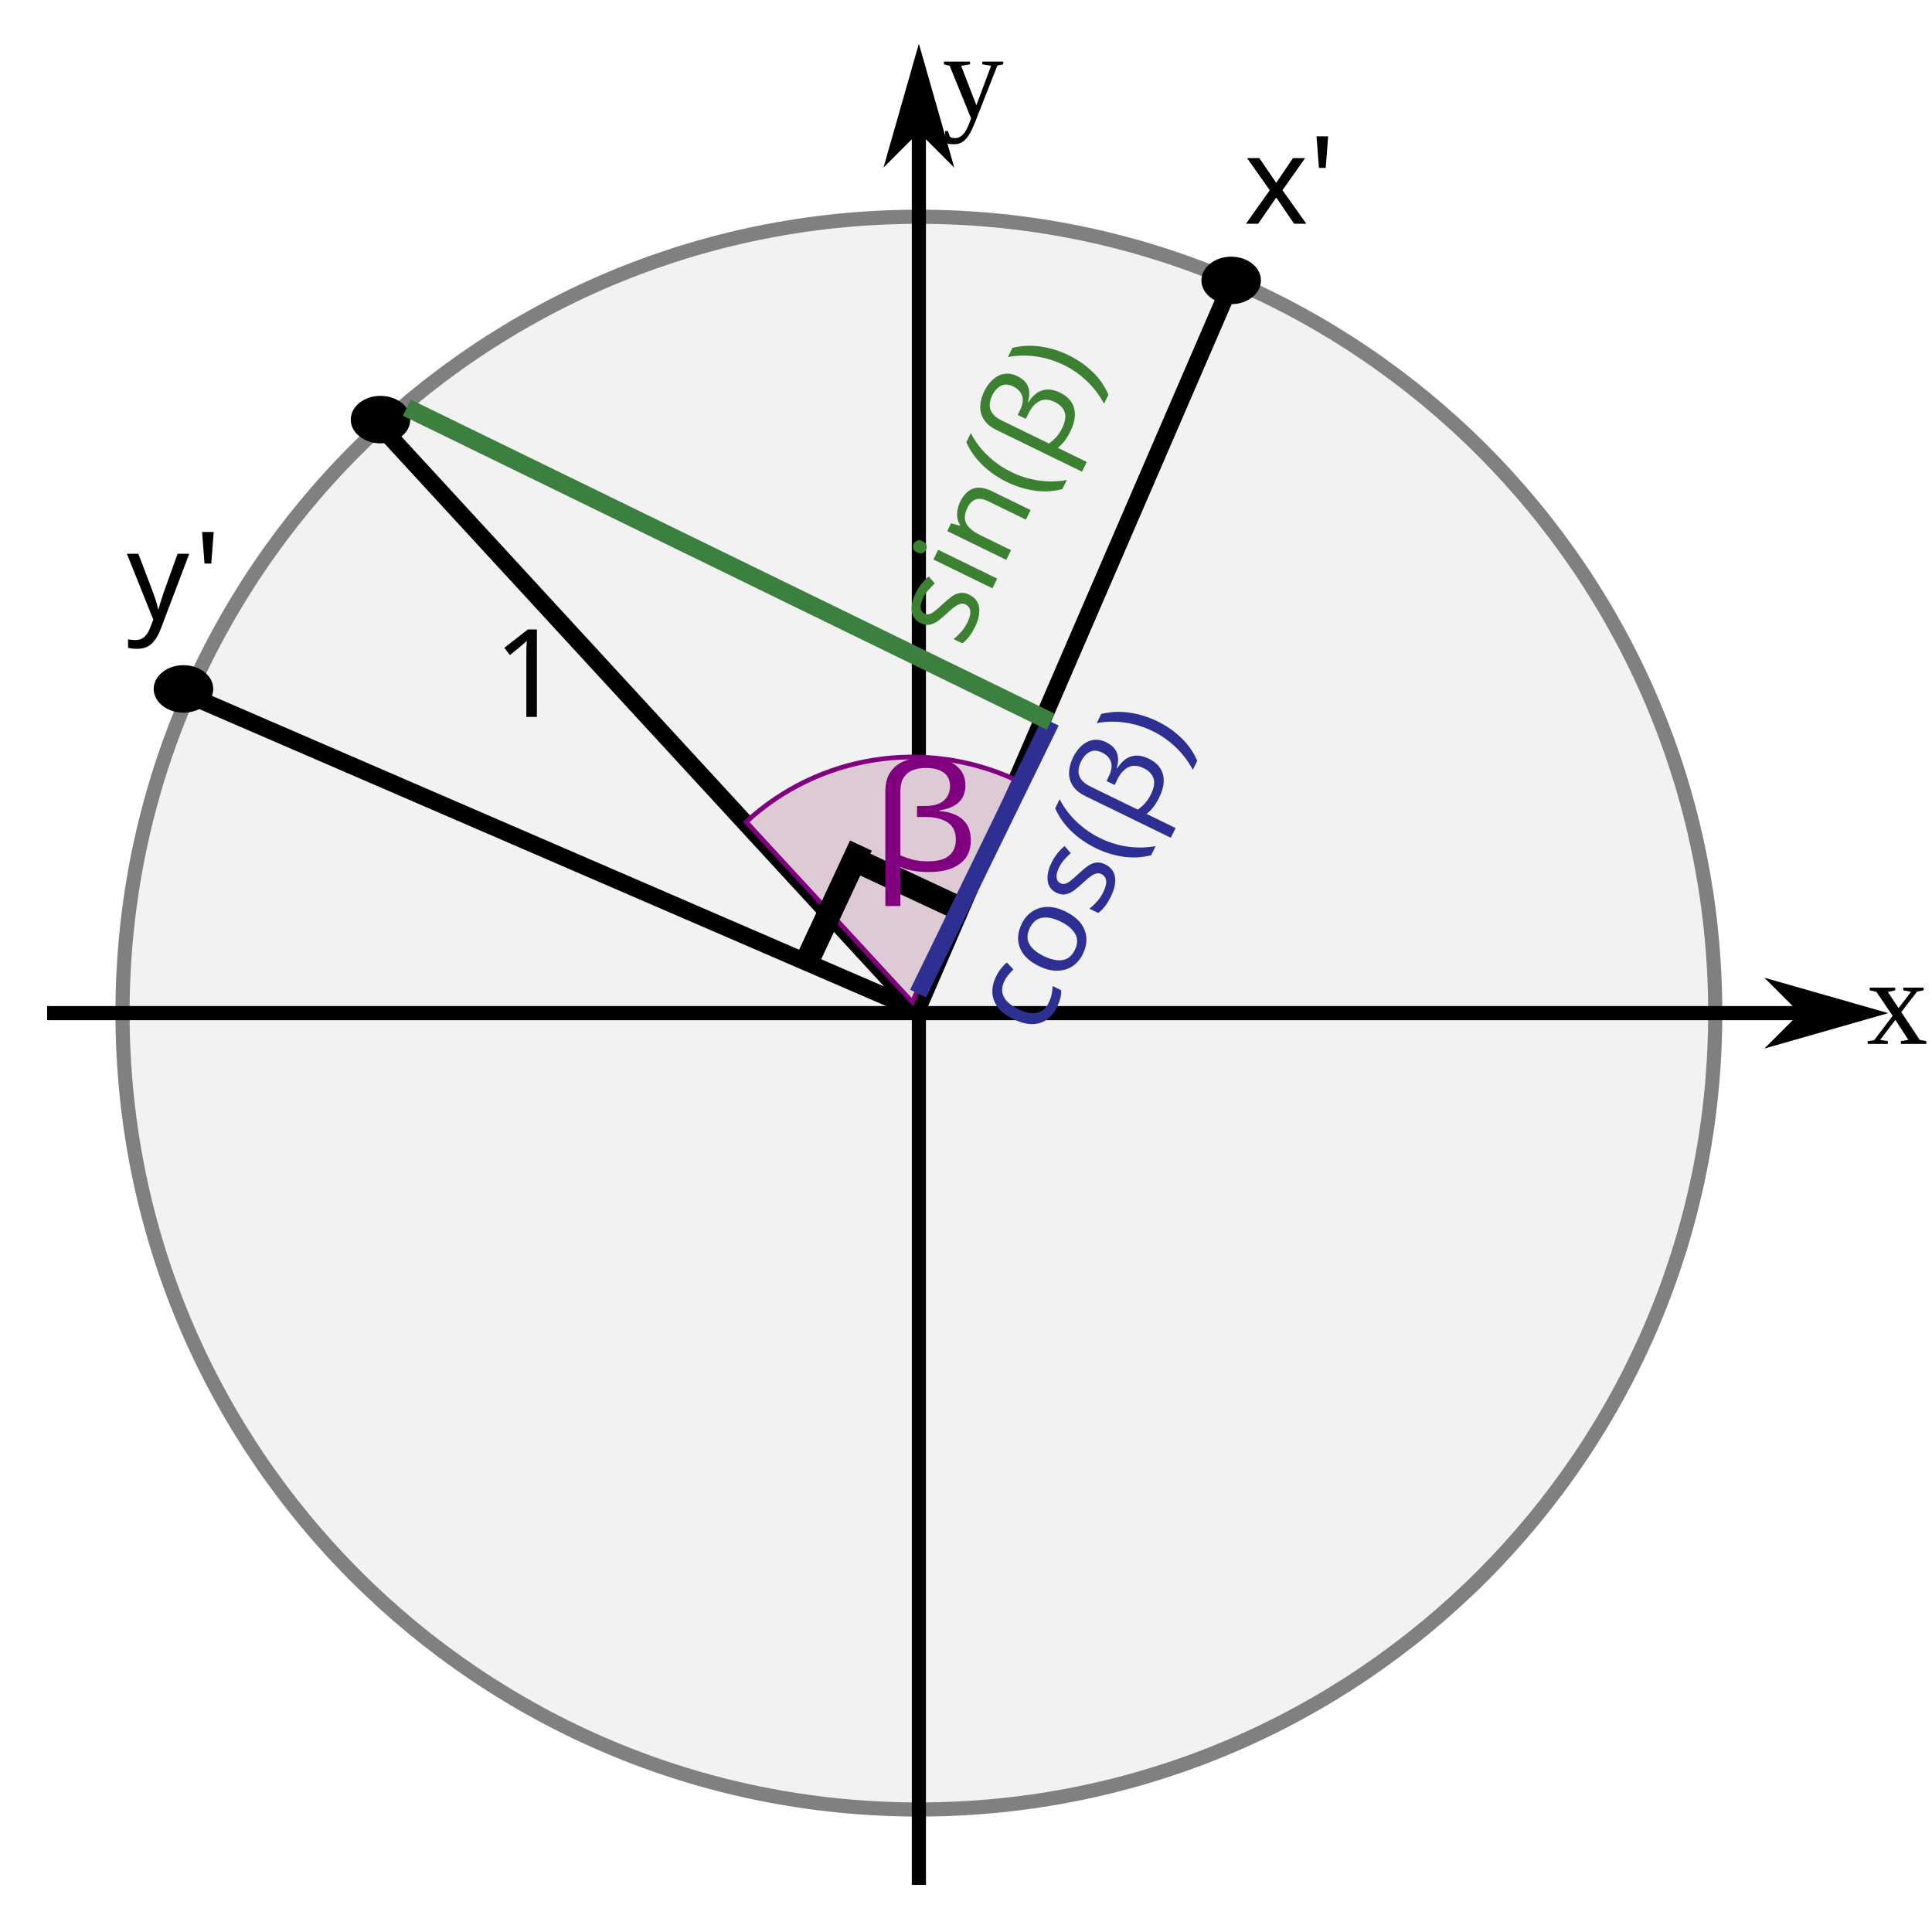
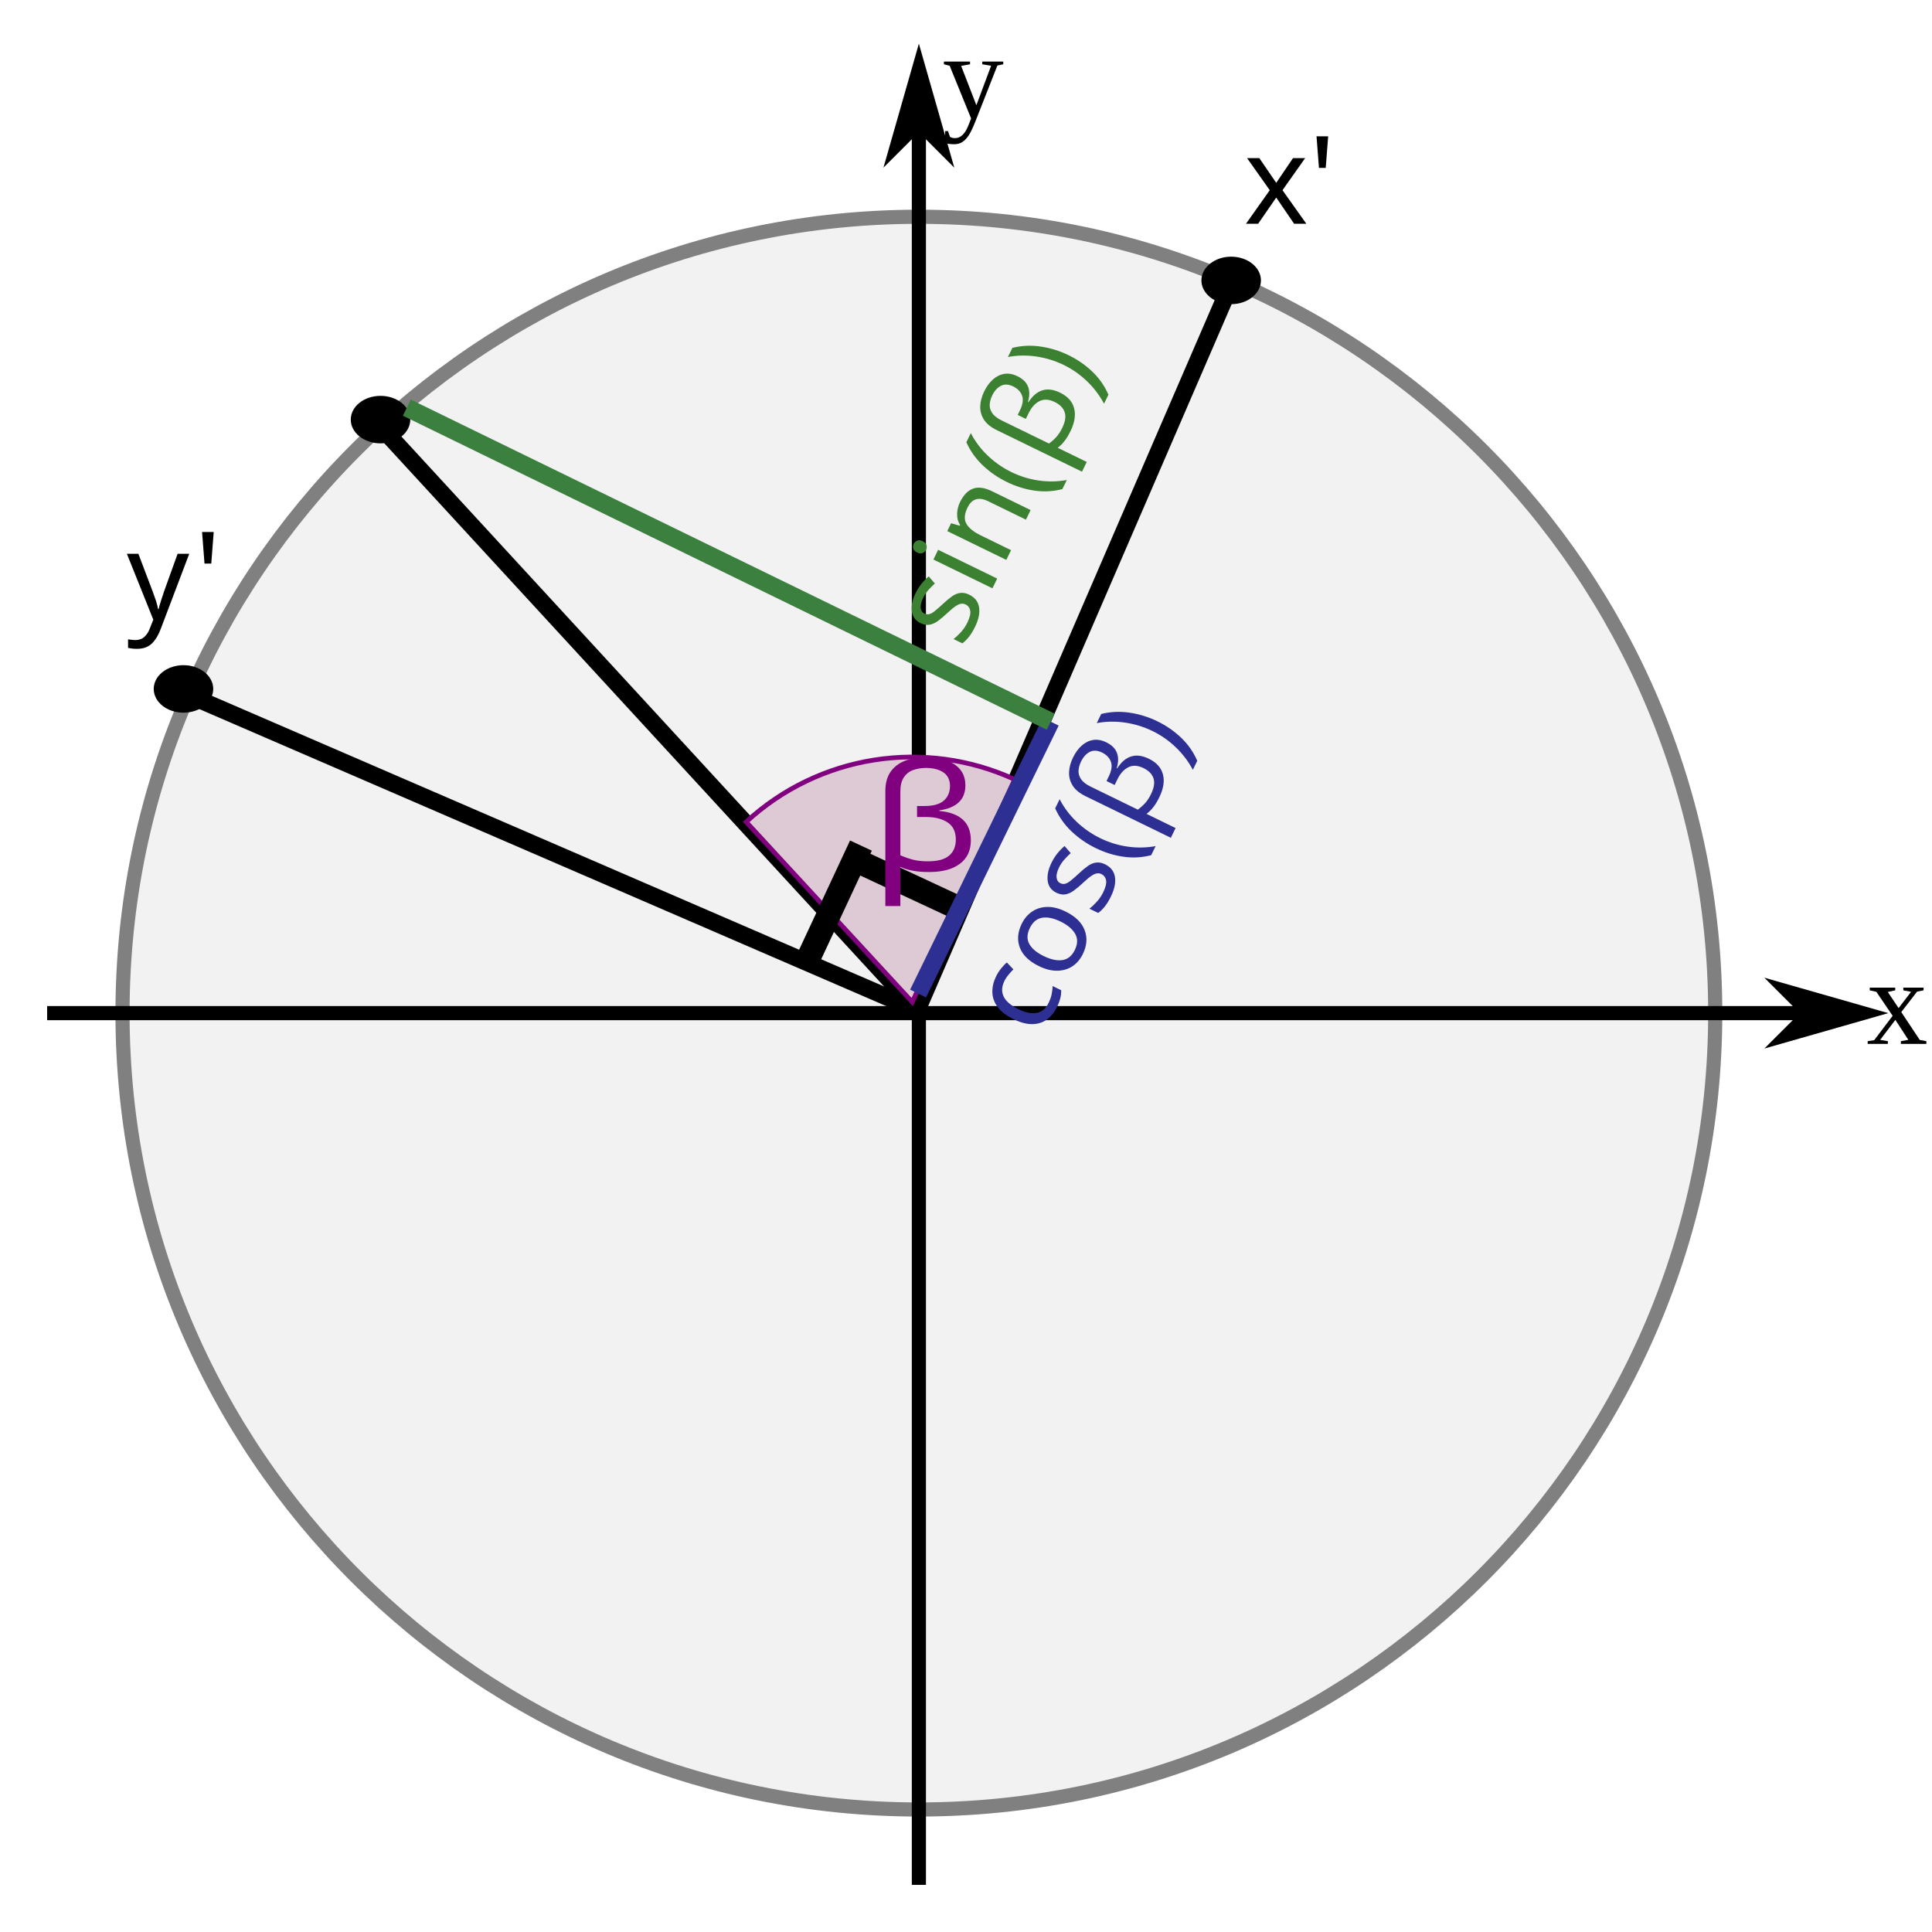
<svg xmlns="http://www.w3.org/2000/svg" width="410" height="410" version="1.1" id="svg12">
  <defs id="defs1">
    <marker id="a" orient="auto" overflow="visible">
      <path stroke="#000" stroke-width=".5" d="M-4,0l-2,2 7,-2 -7,-2 2,2z" id="path1" />
    </marker>
  </defs>
  <g stroke="#000" stroke-width="3" id="g5">
    <circle cx="195" cy="215" r="169" fill="#f2f2f2" stroke="gray" id="circle1" />
    <path marker-end="url(#a)" d="M195,400V15" id="path3" />
    <path marker-end="url(#a)" d="M10,215h385" id="path4" />
    <path d="M 194.577,214.454 260.734,61.442" id="path5" style="stroke-width:3.642" />
    <path d="M 195.06,214.544 42.047,148.386" id="path2" style="stroke-width:3.642" />
    <path d="M 194.927,214.599 82.051,91.925" id="path9" style="stroke-width:3.642" />
  </g>
-   <text x="104.705" y="152.141" id="text2" style="font-style:normal;font-variant:normal;font-weight:normal;font-stretch:normal;font-size:26px;font-family:sans-serif;-inkscape-font-specification:'sans-serif, Normal';font-variant-ligatures:normal;font-variant-caps:normal;font-variant-numeric:normal;font-variant-east-asian:normal">1</text>
  <path fill="#ddcad4" stroke="#800080" d="m 158.348,174.425 a 52,52 0 0 1 56.98,-9.015 l -21.729,47.242 z" id="path2-1" />
  <g stroke-linecap="round" stroke-width="5" id="g7" transform="matrix(0.987542,0,0,0.9744945,4.873987,4.004209)" />
  <ellipse cx="261.275" cy="59.51" id="circle7" rx="6.315" ry="5.04" style="stroke-width:1.88" />
  <ellipse cx="80.752" cy="89.047" id="circle7-7" rx="6.315" ry="5.04" style="stroke-width:1.88" />
  <g font-size="26" id="g12">
    <text x="396.119" y="221.53" id="text7">x</text>
    <text x="200" y="25" id="text8">y</text>
    <text x="263.947" y="47.491" fill="#3c8031" id="text4" style="font-style:normal;font-variant:normal;font-weight:normal;font-stretch:normal;font-size:26px;font-family:sans-serif;-inkscape-font-specification:'sans-serif, Normal';font-variant-ligatures:normal;font-variant-caps:normal;font-variant-numeric:normal;font-variant-east-asian:normal;fill:#000000;fill-opacity:1">
      <tspan id="tspan9" x="263.947" y="47.491">x'</tspan>
    </text>
  </g>
  <text x="26.895" y="131.459" fill="#3c8031" id="text11-6" style="font-style:normal;font-variant:normal;font-weight:normal;font-stretch:normal;font-size:26px;font-family:sans-serif;-inkscape-font-specification:'sans-serif, Normal';font-variant-ligatures:normal;font-variant-caps:normal;font-variant-numeric:normal;font-variant-east-asian:normal;fill:#000000;fill-opacity:1">
    <tspan id="tspan8" x="26.895" y="131.459">y'</tspan>
  </text>
  <ellipse cx="38.937" cy="146.201" id="ellipse2" rx="6.315" ry="5.04" style="stroke-width:1.88" />
  <rect style="fill:#000000" id="rect6" width="26.007" height="5.1" x="239.636" y="86.142" transform="rotate(25)" />
  <text x="172.197" y="198.258" fill="#800080" font-style="italic" id="text10" transform="scale(1.073192,0.9318001)" style="font-style:normal;font-variant:normal;font-weight:normal;font-stretch:normal;font-size:33.745px;font-family:sans-serif;-inkscape-font-specification:'sans-serif, Normal';font-variant-ligatures:normal;font-variant-caps:normal;font-variant-numeric:normal;font-variant-east-asian:normal;fill:#800080;stroke-width:2.812">
    <tspan id="tspan1" x="172.197" y="198.258">β</tspan>
  </text>
  <rect style="fill:#000000" id="rect7" width="26.007" height="5.1" x="-111.427" y="238.873" transform="rotate(-65)" />
  <g id="layer2" transform="rotate(-64,194.0012,214.2724)">
    <path stroke="#2d2f92" d="m 195,215 h 65" id="path7" transform="matrix(0.987542,0,0,0.9744945,4.873987,4.004209)" style="stroke-width:3.862;stroke-dasharray:none" />
    <path stroke="#3c803f" d="M 260,59 V 215" id="path6" transform="matrix(0.987542,0,0,0.9744945,4.873987,4.004209)" style="stroke-width:3.862;stroke-dasharray:none" />
    <text x="200" y="241" fill="#2d2f92" id="text12" style="font-style:normal;font-variant:normal;font-weight:normal;font-stretch:normal;font-size:26px;font-family:sans-serif;-inkscape-font-specification:'sans-serif, Normal';font-variant-ligatures:normal;font-variant-caps:normal;font-variant-numeric:normal;font-variant-east-asian:normal;fill:#2d2f92">
      <tspan id="tspan11">cos(β)</tspan>
    </text>
    <text x="267" y="190" fill="#3c8031" id="text11" style="font-style:normal;font-variant:normal;font-weight:normal;font-stretch:normal;font-size:26px;font-family:sans-serif;-inkscape-font-specification:'sans-serif, Normal';font-variant-ligatures:normal;font-variant-caps:normal;font-variant-numeric:normal;font-variant-east-asian:normal;fill:#3c8031">
      <tspan id="tspan12">sin(β)</tspan>
    </text>
  </g>
</svg>
